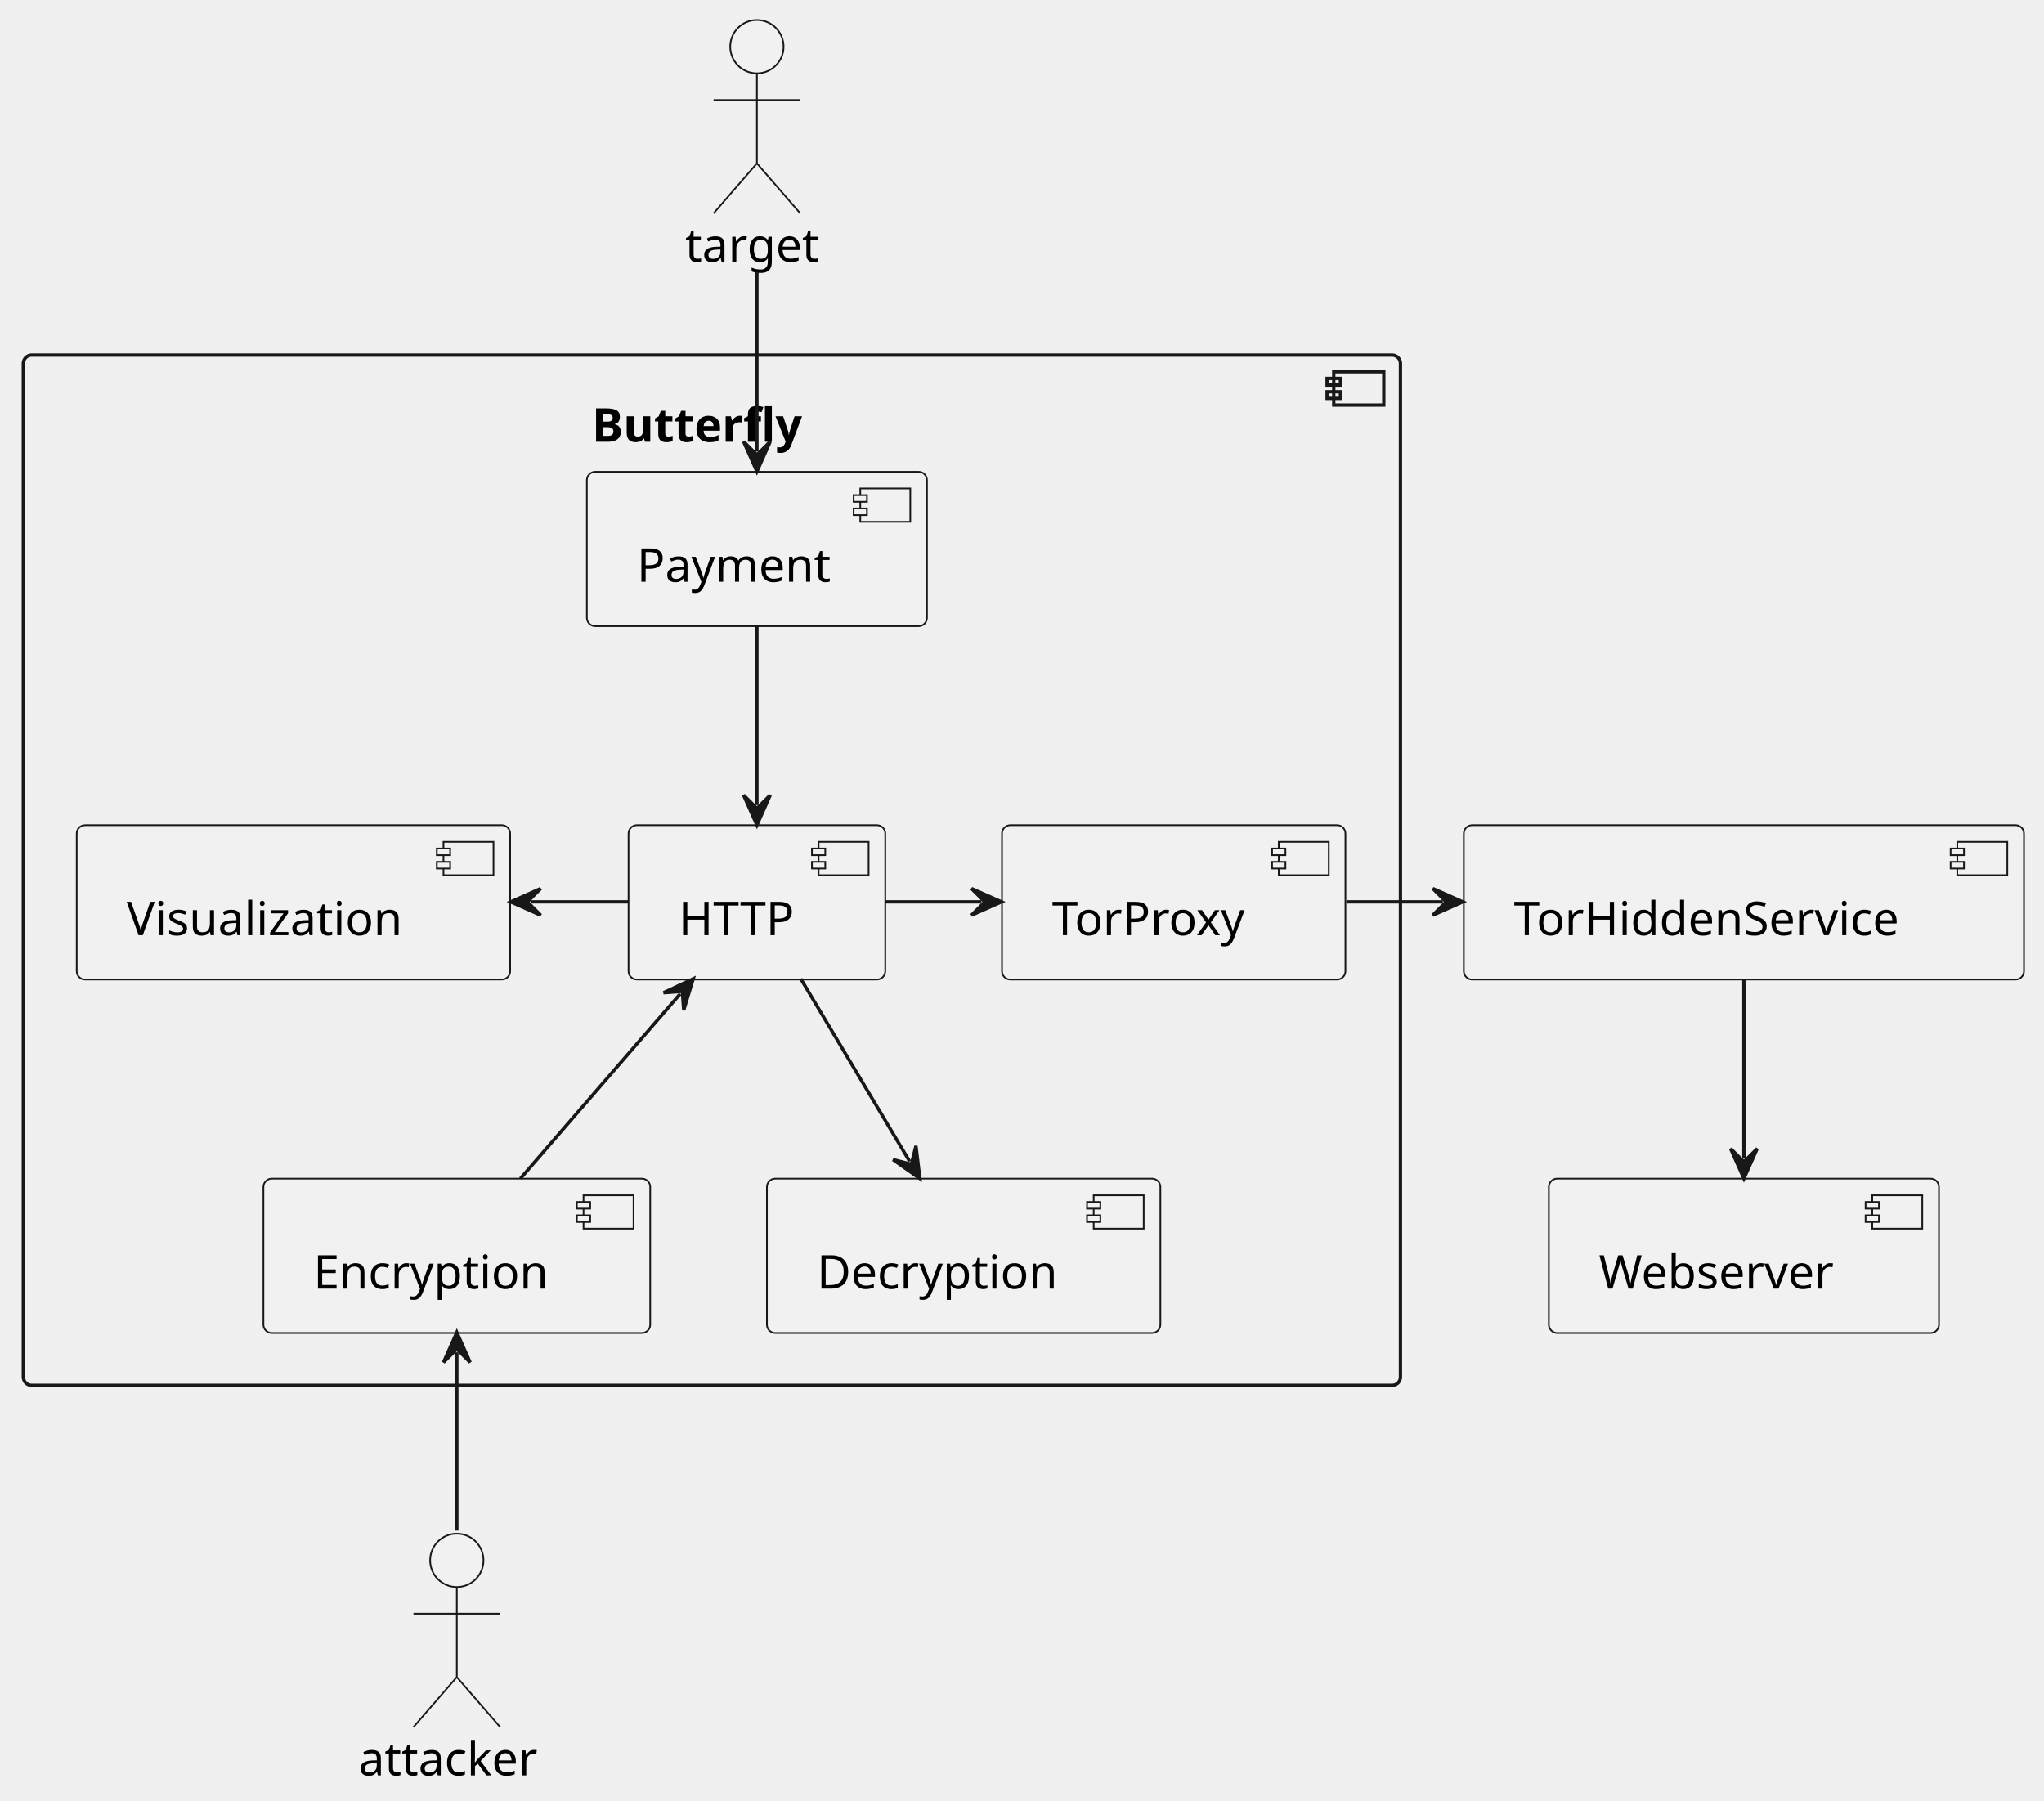
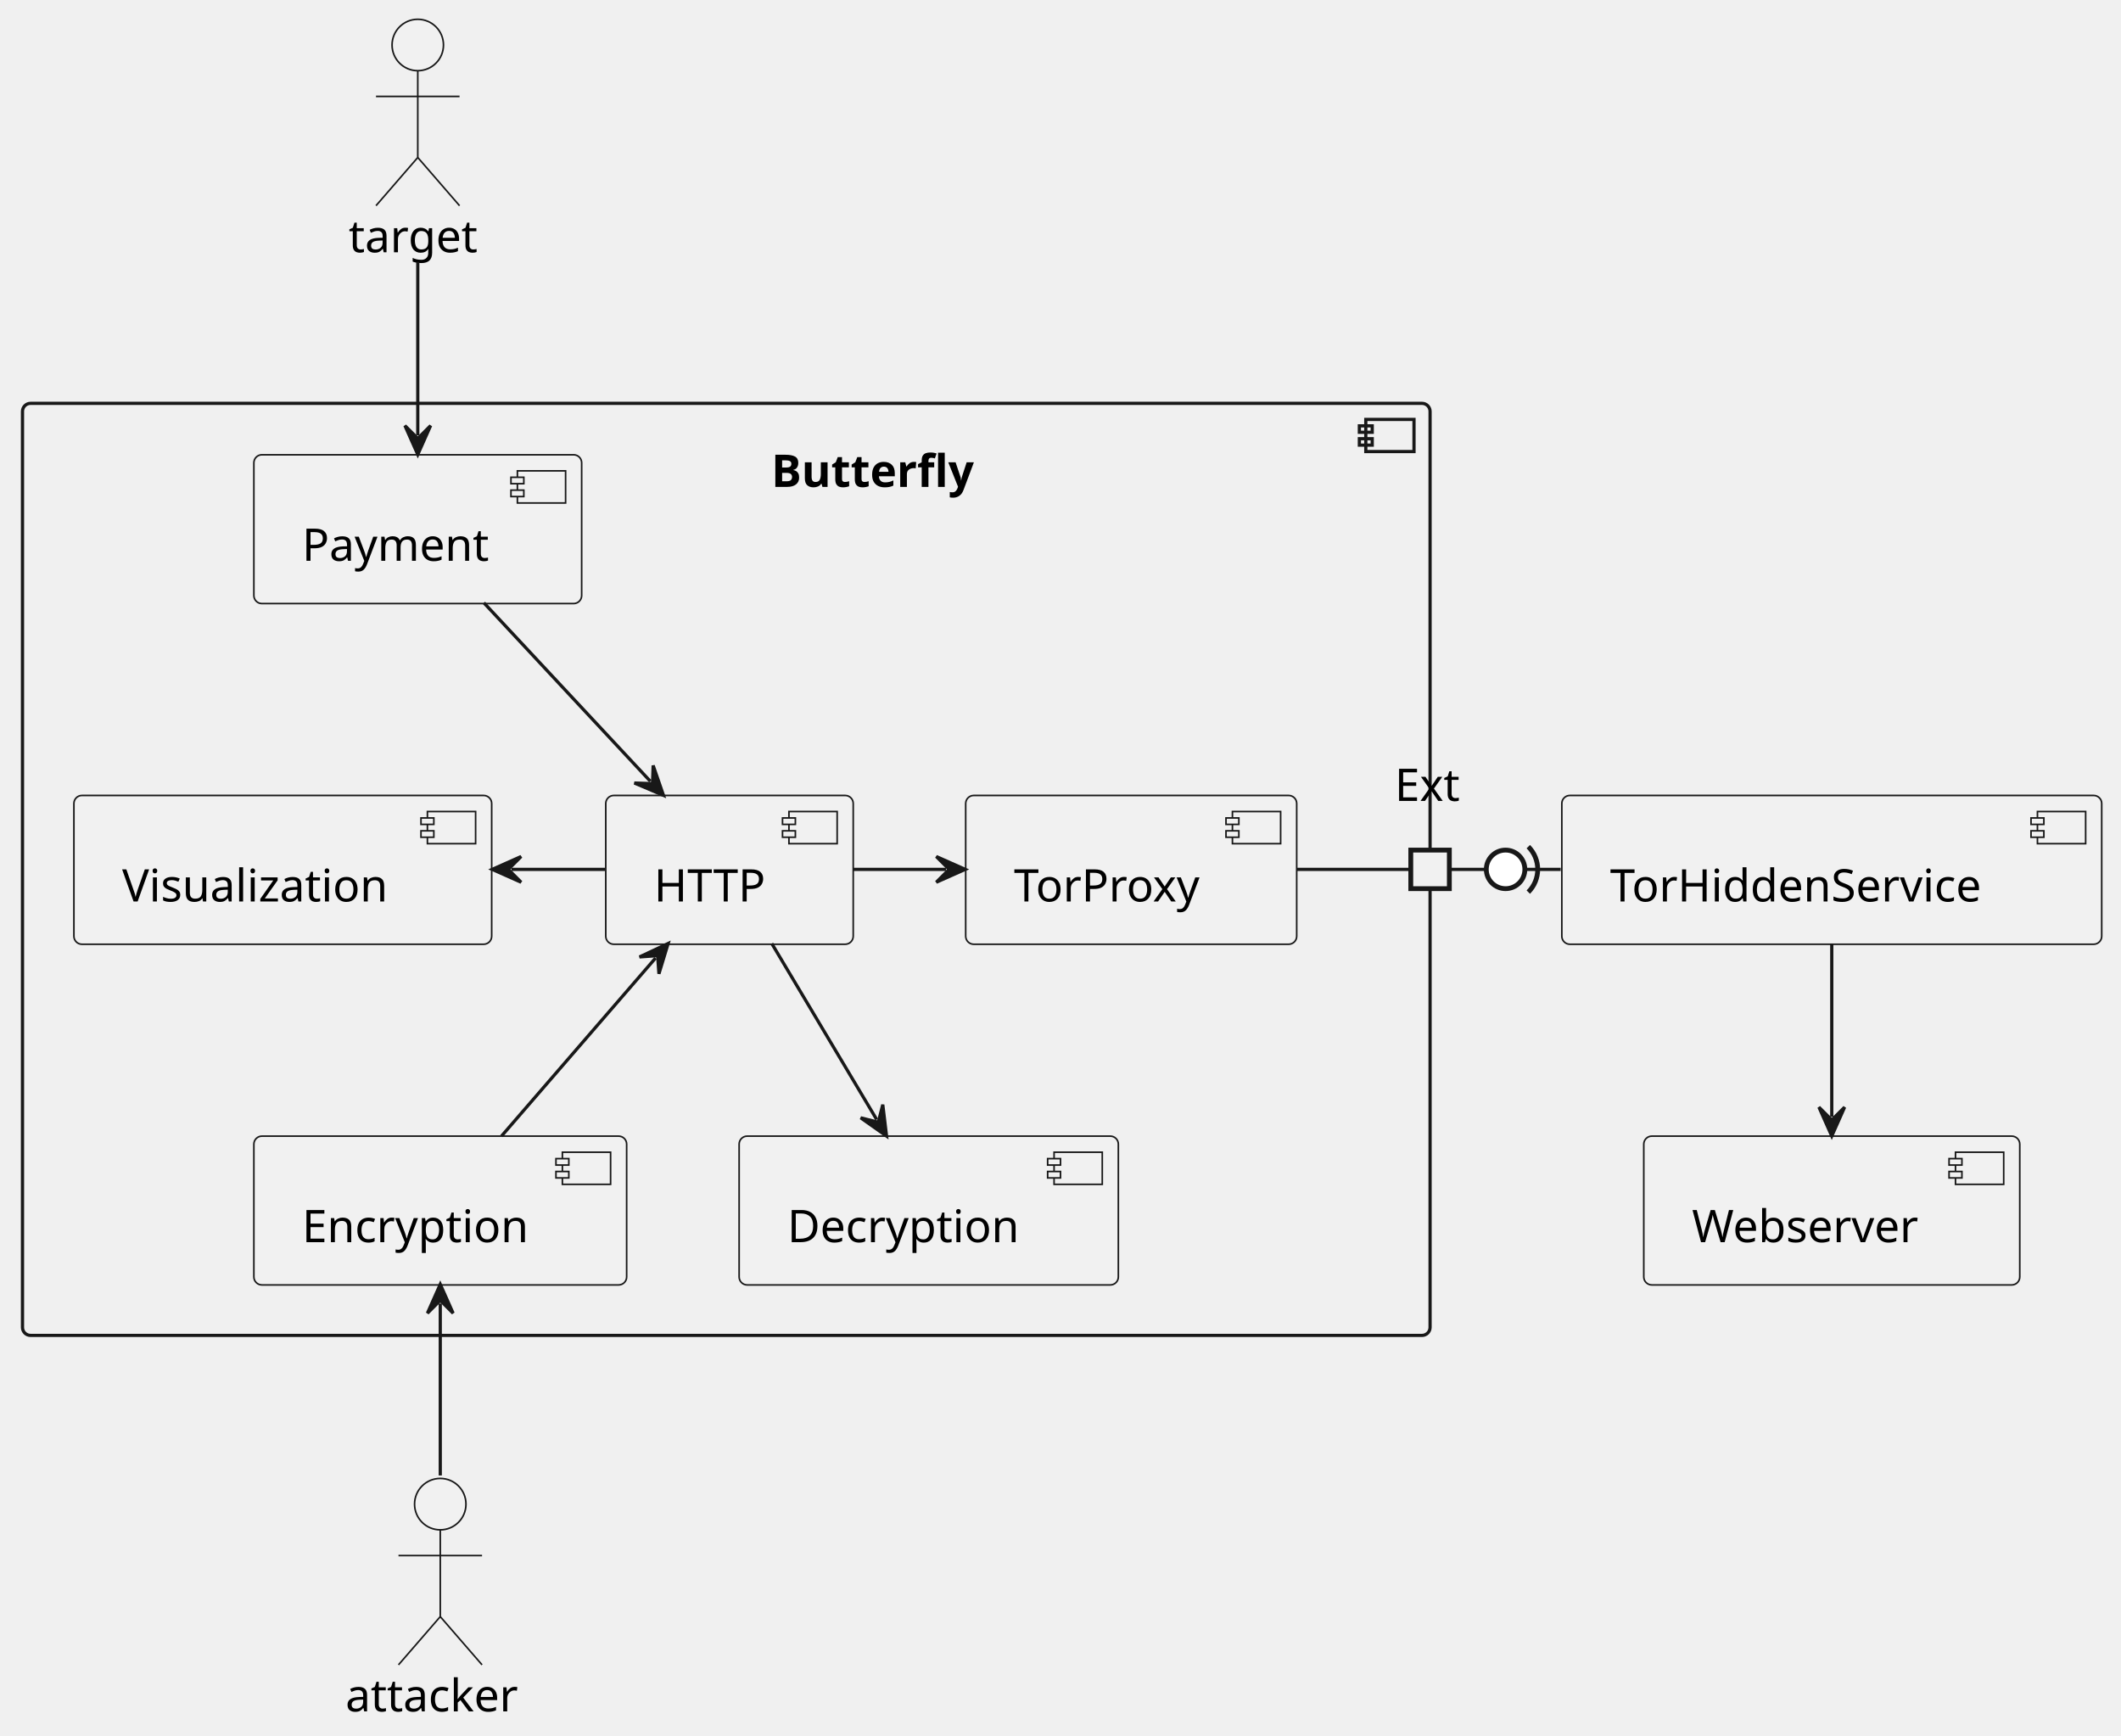
- <svg xmlns="http://www.w3.org/2000/svg" contentStyleType="text/css" height="540px" preserveAspectRatio="none" style="width:613px;height:540px;background:#FFFFFF;" version="1.1" viewBox="0 0 613 540" width="613px" zoomAndPan="magnify">
+ <svg xmlns="http://www.w3.org/2000/svg" contentStyleType="text/css" height="540px" preserveAspectRatio="none" style="width:660px;height:540px;background:#FFFFFF;" version="1.1" viewBox="0 0 660 540" width="660px" zoomAndPan="magnify">
  <defs />
  <g>
    <g id="cluster_Butterfly">
-       <rect fill="none" height="309" rx="2.5" ry="2.5" style="stroke:#181818;stroke-width:1.0;" width="413" x="7" y="106.5" />
-       <rect fill="none" height="10" style="stroke:#181818;stroke-width:1.0;" width="15" x="400" y="111.5" />
-       <rect fill="none" height="2" style="stroke:#181818;stroke-width:1.0;" width="4" x="398" y="113.5" />
-       <rect fill="none" height="2" style="stroke:#181818;stroke-width:1.0;" width="4" x="398" y="117.5" />
-       <text fill="#000000" font-family="sans-serif" font-size="14" font-weight="bold" lengthAdjust="spacing" textLength="72" x="177.5" y="132.495">Butterfly</text>
+       <rect fill="none" height="290" rx="2.5" ry="2.5" style="stroke:#181818;stroke-width:1.0;" width="438" x="7" y="125.5" />
+       <rect fill="none" height="10" style="stroke:#181818;stroke-width:1.0;" width="15" x="425" y="130.5" />
+       <rect fill="none" height="2" style="stroke:#181818;stroke-width:1.0;" width="4" x="423" y="132.5" />
+       <rect fill="none" height="2" style="stroke:#181818;stroke-width:1.0;" width="4" x="423" y="136.5" />
+       <text fill="#000000" font-family="sans-serif" font-size="14" font-weight="bold" lengthAdjust="spacing" textLength="72" x="240" y="151.495">Butterfly</text>
    </g>
    <g id="elem_Encryption">
      <rect fill="#F1F1F1" height="46.297" rx="2.5" ry="2.5" style="stroke:#181818;stroke-width:0.5;" width="116" x="79" y="353.5" />
      <rect fill="#F1F1F1" height="10" style="stroke:#181818;stroke-width:0.5;" width="15" x="175" y="358.5" />
      <rect fill="#F1F1F1" height="2" style="stroke:#181818;stroke-width:0.5;" width="4" x="173" y="360.5" />
      <rect fill="#F1F1F1" height="2" style="stroke:#181818;stroke-width:0.5;" width="4" x="173" y="364.5" />
      <text fill="#000000" font-family="sans-serif" font-size="14" lengthAdjust="spacing" textLength="76" x="94" y="386.495">Encryption</text>
    </g>
    <g id="elem_Decryption">
      <rect fill="#F1F1F1" height="46.297" rx="2.5" ry="2.5" style="stroke:#181818;stroke-width:0.5;" width="118" x="230" y="353.5" />
      <rect fill="#F1F1F1" height="10" style="stroke:#181818;stroke-width:0.5;" width="15" x="328" y="358.5" />
      <rect fill="#F1F1F1" height="2" style="stroke:#181818;stroke-width:0.5;" width="4" x="326" y="360.5" />
      <rect fill="#F1F1F1" height="2" style="stroke:#181818;stroke-width:0.5;" width="4" x="326" y="364.5" />
      <text fill="#000000" font-family="sans-serif" font-size="14" lengthAdjust="spacing" textLength="78" x="245" y="386.495">Decryption</text>
    </g>
    <g id="elem_Payment">
-       <rect fill="#F1F1F1" height="46.297" rx="2.5" ry="2.5" style="stroke:#181818;stroke-width:0.5;" width="102" x="176" y="141.5" />
-       <rect fill="#F1F1F1" height="10" style="stroke:#181818;stroke-width:0.5;" width="15" x="258" y="146.5" />
-       <rect fill="#F1F1F1" height="2" style="stroke:#181818;stroke-width:0.5;" width="4" x="256" y="148.5" />
-       <rect fill="#F1F1F1" height="2" style="stroke:#181818;stroke-width:0.5;" width="4" x="256" y="152.5" />
-       <text fill="#000000" font-family="sans-serif" font-size="14" lengthAdjust="spacing" textLength="62" x="191" y="174.495">Payment</text>
+       <rect fill="#F1F1F1" height="46.297" rx="2.5" ry="2.5" style="stroke:#181818;stroke-width:0.5;" width="102" x="79" y="141.5" />
+       <rect fill="#F1F1F1" height="10" style="stroke:#181818;stroke-width:0.5;" width="15" x="161" y="146.5" />
+       <rect fill="#F1F1F1" height="2" style="stroke:#181818;stroke-width:0.5;" width="4" x="159" y="148.5" />
+       <rect fill="#F1F1F1" height="2" style="stroke:#181818;stroke-width:0.5;" width="4" x="159" y="152.5" />
+       <text fill="#000000" font-family="sans-serif" font-size="14" lengthAdjust="spacing" textLength="62" x="94" y="174.495">Payment</text>
    </g>
    <g id="elem_Visualization">
      <rect fill="#F1F1F1" height="46.297" rx="2.5" ry="2.5" style="stroke:#181818;stroke-width:0.5;" width="130" x="23" y="247.5" />
      <rect fill="#F1F1F1" height="10" style="stroke:#181818;stroke-width:0.5;" width="15" x="133" y="252.5" />
      <rect fill="#F1F1F1" height="2" style="stroke:#181818;stroke-width:0.5;" width="4" x="131" y="254.5" />
      <rect fill="#F1F1F1" height="2" style="stroke:#181818;stroke-width:0.5;" width="4" x="131" y="258.5" />
      <text fill="#000000" font-family="sans-serif" font-size="14" lengthAdjust="spacing" textLength="90" x="38" y="280.495">Visualization</text>
    </g>
    <g id="elem_HTTP">
      <rect fill="#F1F1F1" height="46.297" rx="2.5" ry="2.5" style="stroke:#181818;stroke-width:0.5;" width="77" x="188.5" y="247.5" />
      <rect fill="#F1F1F1" height="10" style="stroke:#181818;stroke-width:0.5;" width="15" x="245.5" y="252.5" />
      <rect fill="#F1F1F1" height="2" style="stroke:#181818;stroke-width:0.5;" width="4" x="243.5" y="254.5" />
      <rect fill="#F1F1F1" height="2" style="stroke:#181818;stroke-width:0.5;" width="4" x="243.5" y="258.5" />
      <text fill="#000000" font-family="sans-serif" font-size="14" lengthAdjust="spacing" textLength="37" x="203.5" y="280.495">HTTP</text>
    </g>
    <g id="elem_TorProxy">
      <rect fill="#F1F1F1" height="46.297" rx="2.5" ry="2.5" style="stroke:#181818;stroke-width:0.5;" width="103" x="300.5" y="247.5" />
      <rect fill="#F1F1F1" height="10" style="stroke:#181818;stroke-width:0.5;" width="15" x="383.5" y="252.5" />
      <rect fill="#F1F1F1" height="2" style="stroke:#181818;stroke-width:0.5;" width="4" x="381.5" y="254.5" />
      <rect fill="#F1F1F1" height="2" style="stroke:#181818;stroke-width:0.5;" width="4" x="381.5" y="258.5" />
      <text fill="#000000" font-family="sans-serif" font-size="14" lengthAdjust="spacing" textLength="63" x="315.5" y="280.495">TorProxy</text>
    </g>
+     <text fill="#000000" font-family="sans-serif" font-size="14" lengthAdjust="spacing" textLength="22" x="434" y="249.198">Ext</text>
+     <rect fill="#F1F1F1" height="12" style="stroke:#181818;stroke-width:1.5;" width="12" x="439" y="264.5" />
    <g id="elem_target">
-       <ellipse cx="227" cy="14" fill="#F1F1F1" rx="8" ry="8" style="stroke:#181818;stroke-width:0.5;" />
-       <path d="M227,22 L227,49 M214,30 L240,30 M227,49 L214,64 M227,49 L240,64 " fill="none" style="stroke:#181818;stroke-width:0.5;" />
-       <text fill="#000000" font-family="sans-serif" font-size="14" lengthAdjust="spacing" textLength="43" x="205.5" y="78.495">target</text>
+       <ellipse cx="130" cy="14" fill="#F1F1F1" rx="8" ry="8" style="stroke:#181818;stroke-width:0.5;" />
+       <path d="M130,22 L130,49 M117,30 L143,30 M130,49 L117,64 M130,49 L143,64 " fill="none" style="stroke:#181818;stroke-width:0.5;" />
+       <text fill="#000000" font-family="sans-serif" font-size="14" lengthAdjust="spacing" textLength="43" x="108.5" y="78.495">target</text>
    </g>
    <g id="elem_attacker">
      <ellipse cx="137" cy="468" fill="#F1F1F1" rx="8" ry="8" style="stroke:#181818;stroke-width:0.5;" />
      <path d="M137,476 L137,503 M124,484 L150,484 M137,503 L124,518 M137,503 L150,518 " fill="none" style="stroke:#181818;stroke-width:0.5;" />
      <text fill="#000000" font-family="sans-serif" font-size="14" lengthAdjust="spacing" textLength="59" x="107.5" y="532.495">attacker</text>
    </g>
    <g id="elem_TorHiddenService">
-       <rect fill="#F1F1F1" height="46.297" rx="2.5" ry="2.5" style="stroke:#181818;stroke-width:0.5;" width="168" x="439" y="247.5" />
-       <rect fill="#F1F1F1" height="10" style="stroke:#181818;stroke-width:0.5;" width="15" x="587" y="252.5" />
-       <rect fill="#F1F1F1" height="2" style="stroke:#181818;stroke-width:0.5;" width="4" x="585" y="254.5" />
-       <rect fill="#F1F1F1" height="2" style="stroke:#181818;stroke-width:0.5;" width="4" x="585" y="258.5" />
-       <text fill="#000000" font-family="sans-serif" font-size="14" lengthAdjust="spacing" textLength="128" x="454" y="280.495">TorHiddenService</text>
+       <rect fill="#F1F1F1" height="46.297" rx="2.5" ry="2.5" style="stroke:#181818;stroke-width:0.5;" width="168" x="486" y="247.5" />
+       <rect fill="#F1F1F1" height="10" style="stroke:#181818;stroke-width:0.5;" width="15" x="634" y="252.5" />
+       <rect fill="#F1F1F1" height="2" style="stroke:#181818;stroke-width:0.5;" width="4" x="632" y="254.5" />
+       <rect fill="#F1F1F1" height="2" style="stroke:#181818;stroke-width:0.5;" width="4" x="632" y="258.5" />
+       <text fill="#000000" font-family="sans-serif" font-size="14" lengthAdjust="spacing" textLength="128" x="501" y="280.495">TorHiddenService</text>
    </g>
    <g id="elem_Webserver">
-       <rect fill="#F1F1F1" height="46.297" rx="2.5" ry="2.5" style="stroke:#181818;stroke-width:0.5;" width="117" x="464.5" y="353.5" />
-       <rect fill="#F1F1F1" height="10" style="stroke:#181818;stroke-width:0.5;" width="15" x="561.5" y="358.5" />
-       <rect fill="#F1F1F1" height="2" style="stroke:#181818;stroke-width:0.5;" width="4" x="559.5" y="360.5" />
-       <rect fill="#F1F1F1" height="2" style="stroke:#181818;stroke-width:0.5;" width="4" x="559.5" y="364.5" />
-       <text fill="#000000" font-family="sans-serif" font-size="14" lengthAdjust="spacing" textLength="77" x="479.5" y="386.495">Webserver</text>
+       <rect fill="#F1F1F1" height="46.297" rx="2.5" ry="2.5" style="stroke:#181818;stroke-width:0.5;" width="117" x="511.5" y="353.5" />
+       <rect fill="#F1F1F1" height="10" style="stroke:#181818;stroke-width:0.5;" width="15" x="608.5" y="358.5" />
+       <rect fill="#F1F1F1" height="2" style="stroke:#181818;stroke-width:0.5;" width="4" x="606.5" y="360.5" />
+       <rect fill="#F1F1F1" height="2" style="stroke:#181818;stroke-width:0.5;" width="4" x="606.5" y="364.5" />
+       <text fill="#000000" font-family="sans-serif" font-size="14" lengthAdjust="spacing" textLength="77" x="526.5" y="386.495">Webserver</text>
    </g>
    <g id="link_Encryption_attacker">
      <path d="M137,405.6 C137,422.27 137,439.53 137,459.08 " fill="none" id="Encryption-backto-attacker" style="stroke:#181818;stroke-width:1.0;" />
      <polygon fill="#181818" points="137,399.6,133,408.6,137,404.6,141,408.6,137,399.6" style="stroke:#181818;stroke-width:1.0;" />
    </g>
    <g id="link_HTTP_Encryption">
      <path d="M203.983,298.096 C188.713,315.736 171.33,335.84 156.06,353.48 " fill="none" id="HTTP-backto-Encryption" style="stroke:#181818;stroke-width:1.0;" />
      <polygon fill="#181818" points="207.91,293.56,198.995,297.747,204.638,297.34,205.044,302.983,207.91,293.56" style="stroke:#181818;stroke-width:1.0;" />
    </g>
    <g id="link_target_Payment">
-       <path d="M227,81.5 C227,101.15 227,118.64 227,135.43 " fill="none" id="target-to-Payment" style="stroke:#181818;stroke-width:1.0;" />
-       <polygon fill="#181818" points="227,141.43,231,132.43,227,136.43,223,132.43,227,141.43" style="stroke:#181818;stroke-width:1.0;" />
+       <path d="M130,81.5 C130,101.15 130,118.64 130,135.43 " fill="none" id="target-to-Payment" style="stroke:#181818;stroke-width:1.0;" />
+       <polygon fill="#181818" points="130,141.43,134,132.43,130,136.43,126,132.43,130,141.43" style="stroke:#181818;stroke-width:1.0;" />
    </g>
    <g id="link_Payment_HTTP">
-       <path d="M227,187.56 C227,205.2 227,223.84 227,241.48 " fill="none" id="Payment-to-HTTP" style="stroke:#181818;stroke-width:1.0;" />
-       <polygon fill="#181818" points="227,247.48,231,238.48,227,242.48,223,238.48,227,247.48" style="stroke:#181818;stroke-width:1.0;" />
+       <path d="M150.57,187.56 C167.03,205.2 185.918,225.452 202.368,243.092 " fill="none" id="Payment-to-HTTP" style="stroke:#181818;stroke-width:1.0;" />
+       <polygon fill="#181818" points="206.46,247.48,203.247,238.17,203.05,243.823,197.397,243.626,206.46,247.48" style="stroke:#181818;stroke-width:1.0;" />
    </g>
    <g id="link_HTTP_TorProxy">
      <path d="M265.57,270.5 C277.17,270.5 282.76,270.5 294.35,270.5 " fill="none" id="HTTP-to-TorProxy" style="stroke:#181818;stroke-width:1.0;" />
      <polygon fill="#181818" points="300.35,270.5,291.35,266.5,295.35,270.5,291.35,274.5,300.35,270.5" style="stroke:#181818;stroke-width:1.0;" />
    </g>
    <g id="link_Visualization_HTTP">
      <path d="M159.16,270.5 C170.89,270.5 176.62,270.5 188.35,270.5 " fill="none" id="Visualization-backto-HTTP" style="stroke:#181818;stroke-width:1.0;" />
      <polygon fill="#181818" points="153.16,270.5,162.16,274.5,158.16,270.5,162.16,266.5,153.16,270.5" style="stroke:#181818;stroke-width:1.0;" />
    </g>
    <g id="link_HTTP_Decryption">
      <path d="M240.15,293.56 C250.67,311.2 262.277,330.687 272.797,348.327 " fill="none" id="HTTP-to-Decryption" style="stroke:#181818;stroke-width:1.0;" />
      <polygon fill="#181818" points="275.87,353.48,274.696,343.701,273.309,349.186,267.825,347.799,275.87,353.48" style="stroke:#181818;stroke-width:1.0;" />
    </g>
-     <g id="link_TorProxy_TorHiddenService">
-       <path d="M403.77,270.5 C415.41,270.5 421.06,270.5 432.7,270.5 " fill="none" id="TorProxy-to-TorHiddenService" style="stroke:#181818;stroke-width:1.0;" />
-       <polygon fill="#181818" points="438.7,270.5,429.7,266.5,433.7,270.5,429.7,274.5,438.7,270.5" style="stroke:#181818;stroke-width:1.0;" />
+     <g id="link_TorProxy_Ext">
+       <path d="M403.59,270.5 C415.34,270.5 427.1,270.5 438.85,270.5 " fill="none" id="TorProxy-Ext" style="stroke:#181818;stroke-width:1.0;" />
+     </g>
+     <g id="link_Ext_TorHiddenService">
+       <path d="M451.35,270.5 C462.78,270.5 474.21,270.5 485.65,270.5 " fill="none" id="Ext-TorHiddenService" style="stroke:#181818;stroke-width:1.0;" />
+       <path d="M475.567,277.571 A10,10 0 0 0 475.567 263.429" fill="none" style="stroke:#181818;stroke-width:1.5;" />
+       <ellipse cx="468.496" cy="270.5" fill="#FFFFFF" rx="6" ry="6" style="stroke:#181818;stroke-width:1.5;" />
    </g>
    <g id="link_TorHiddenService_Webserver">
-       <path d="M523,293.56 C523,311.2 523,329.84 523,347.48 " fill="none" id="TorHiddenService-to-Webserver" style="stroke:#181818;stroke-width:1.0;" />
-       <polygon fill="#181818" points="523,353.48,527,344.48,523,348.48,519,344.48,523,353.48" style="stroke:#181818;stroke-width:1.0;" />
+       <path d="M570,293.56 C570,311.2 570,329.84 570,347.48 " fill="none" id="TorHiddenService-to-Webserver" style="stroke:#181818;stroke-width:1.0;" />
+       <polygon fill="#181818" points="570,353.48,574,344.48,570,348.48,566,344.48,570,353.48" style="stroke:#181818;stroke-width:1.0;" />
    </g>
  </g>
</svg>
